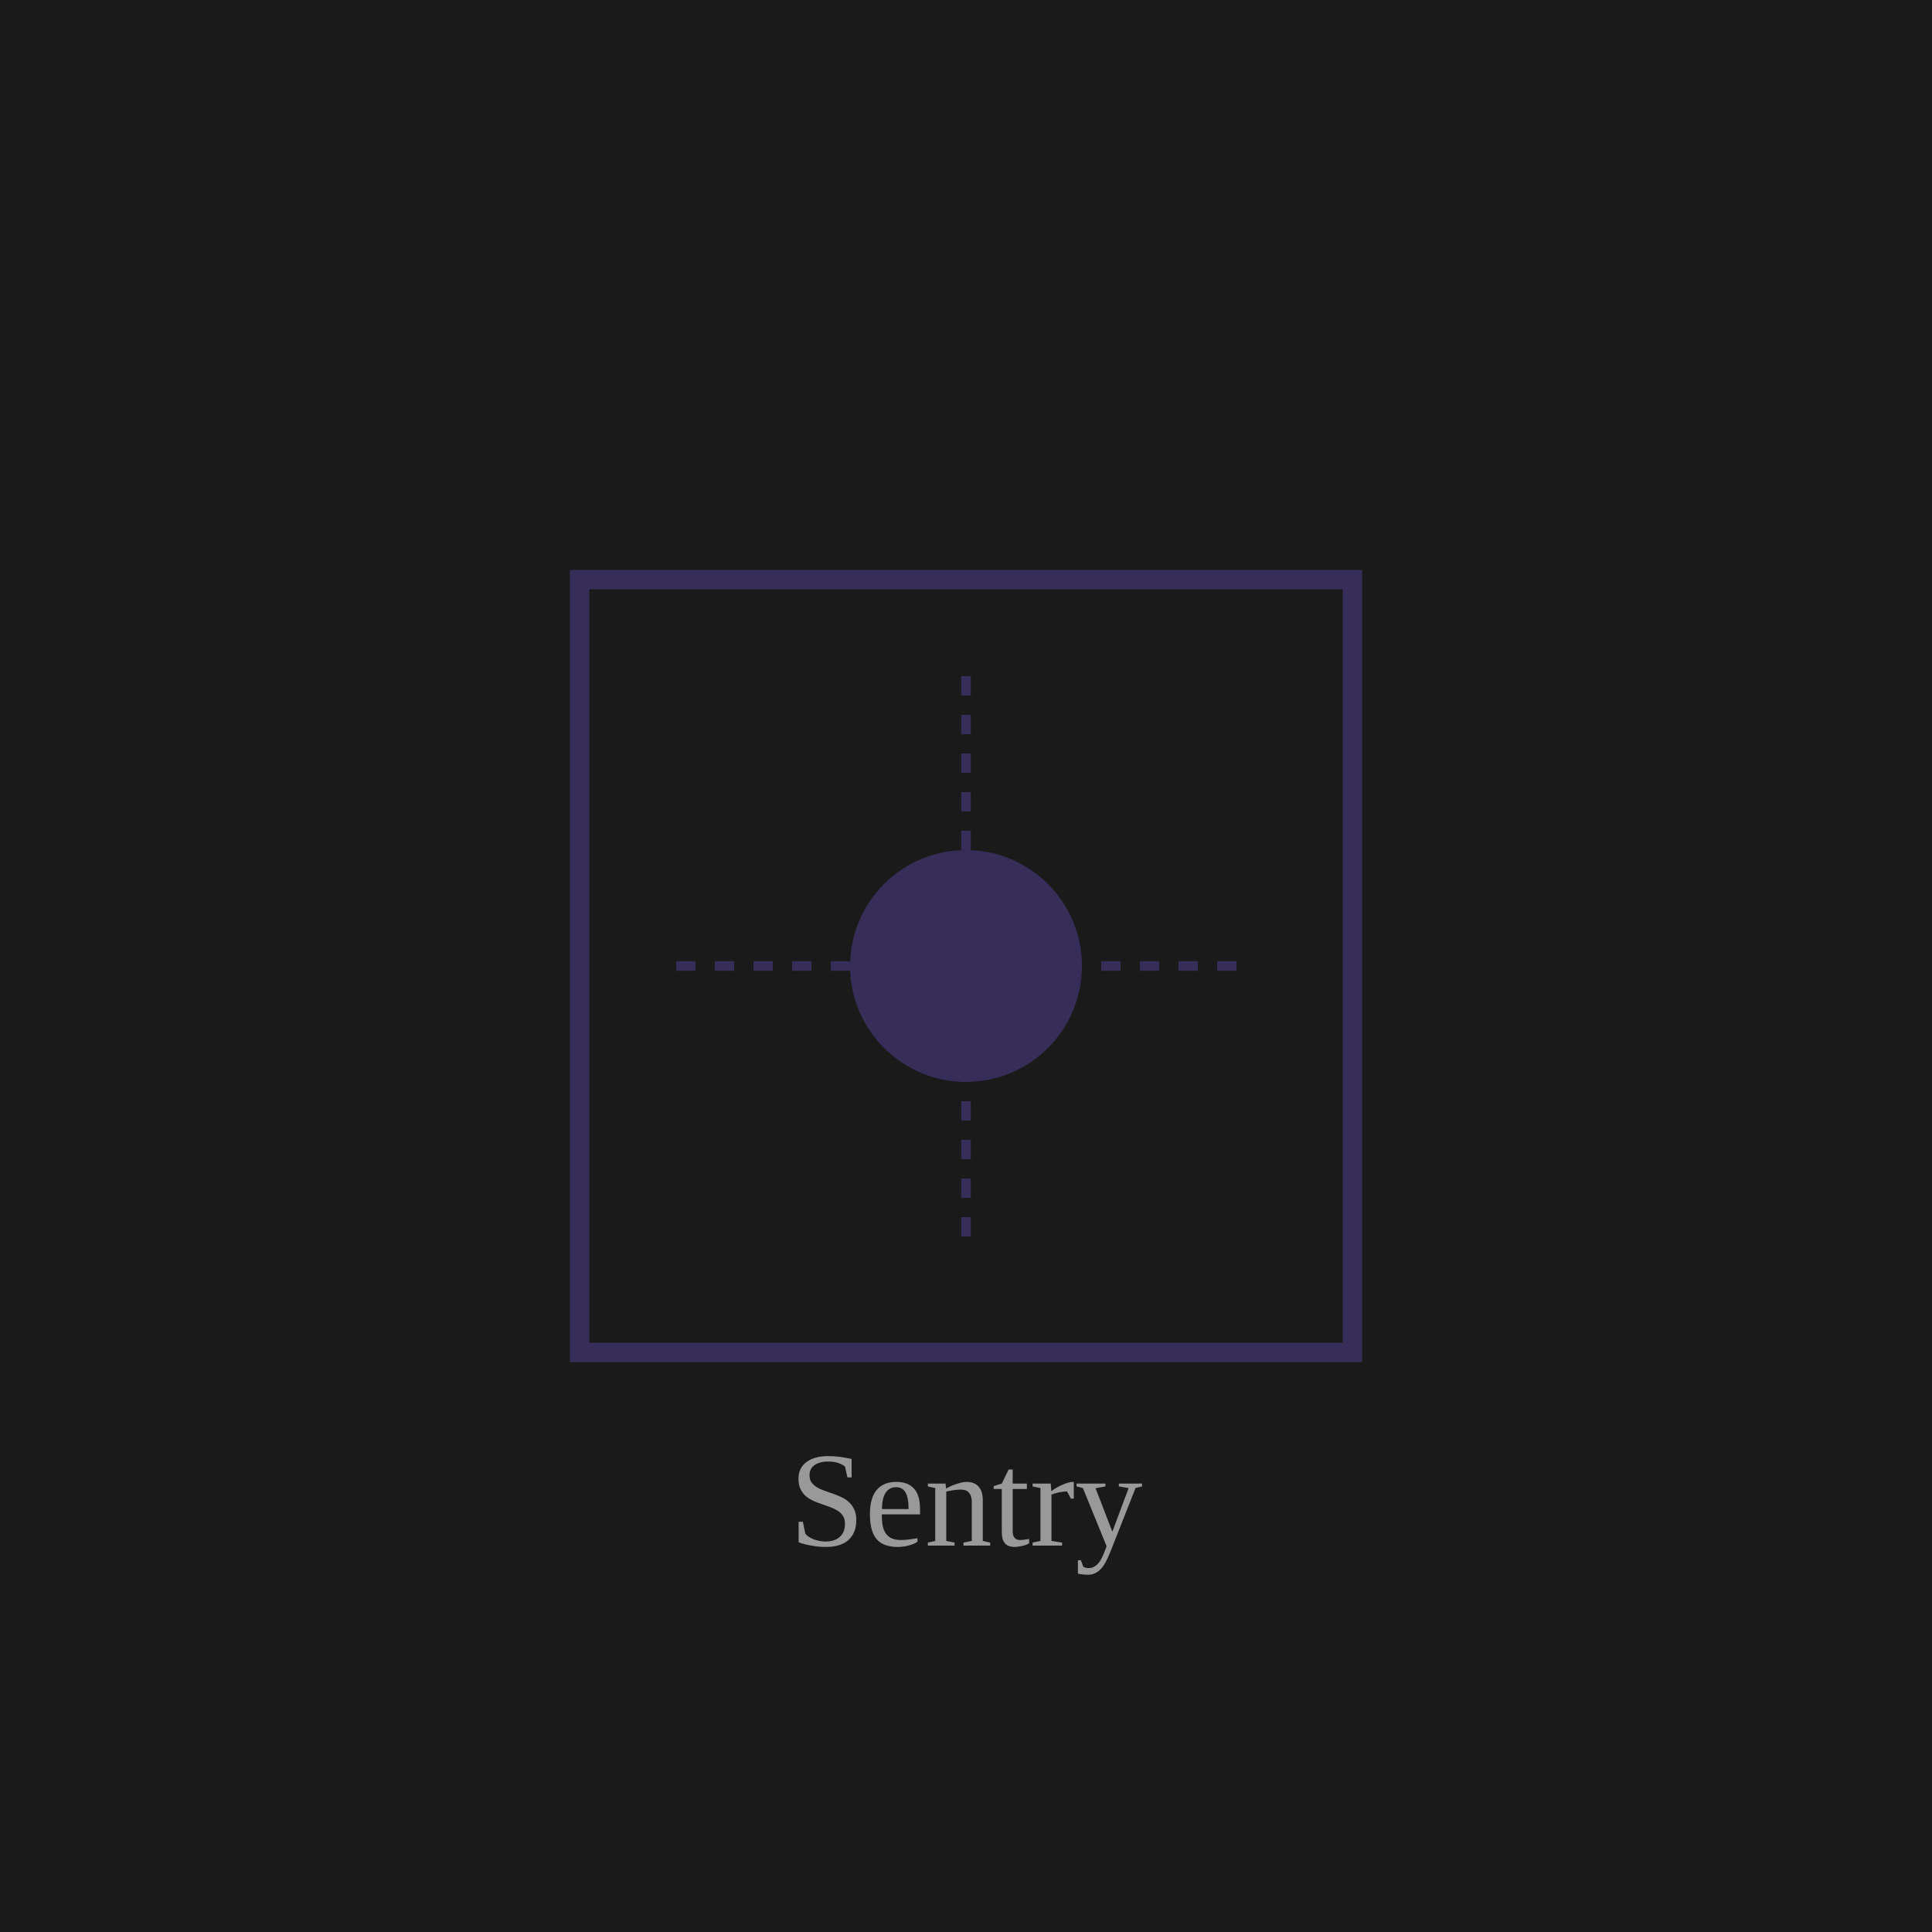
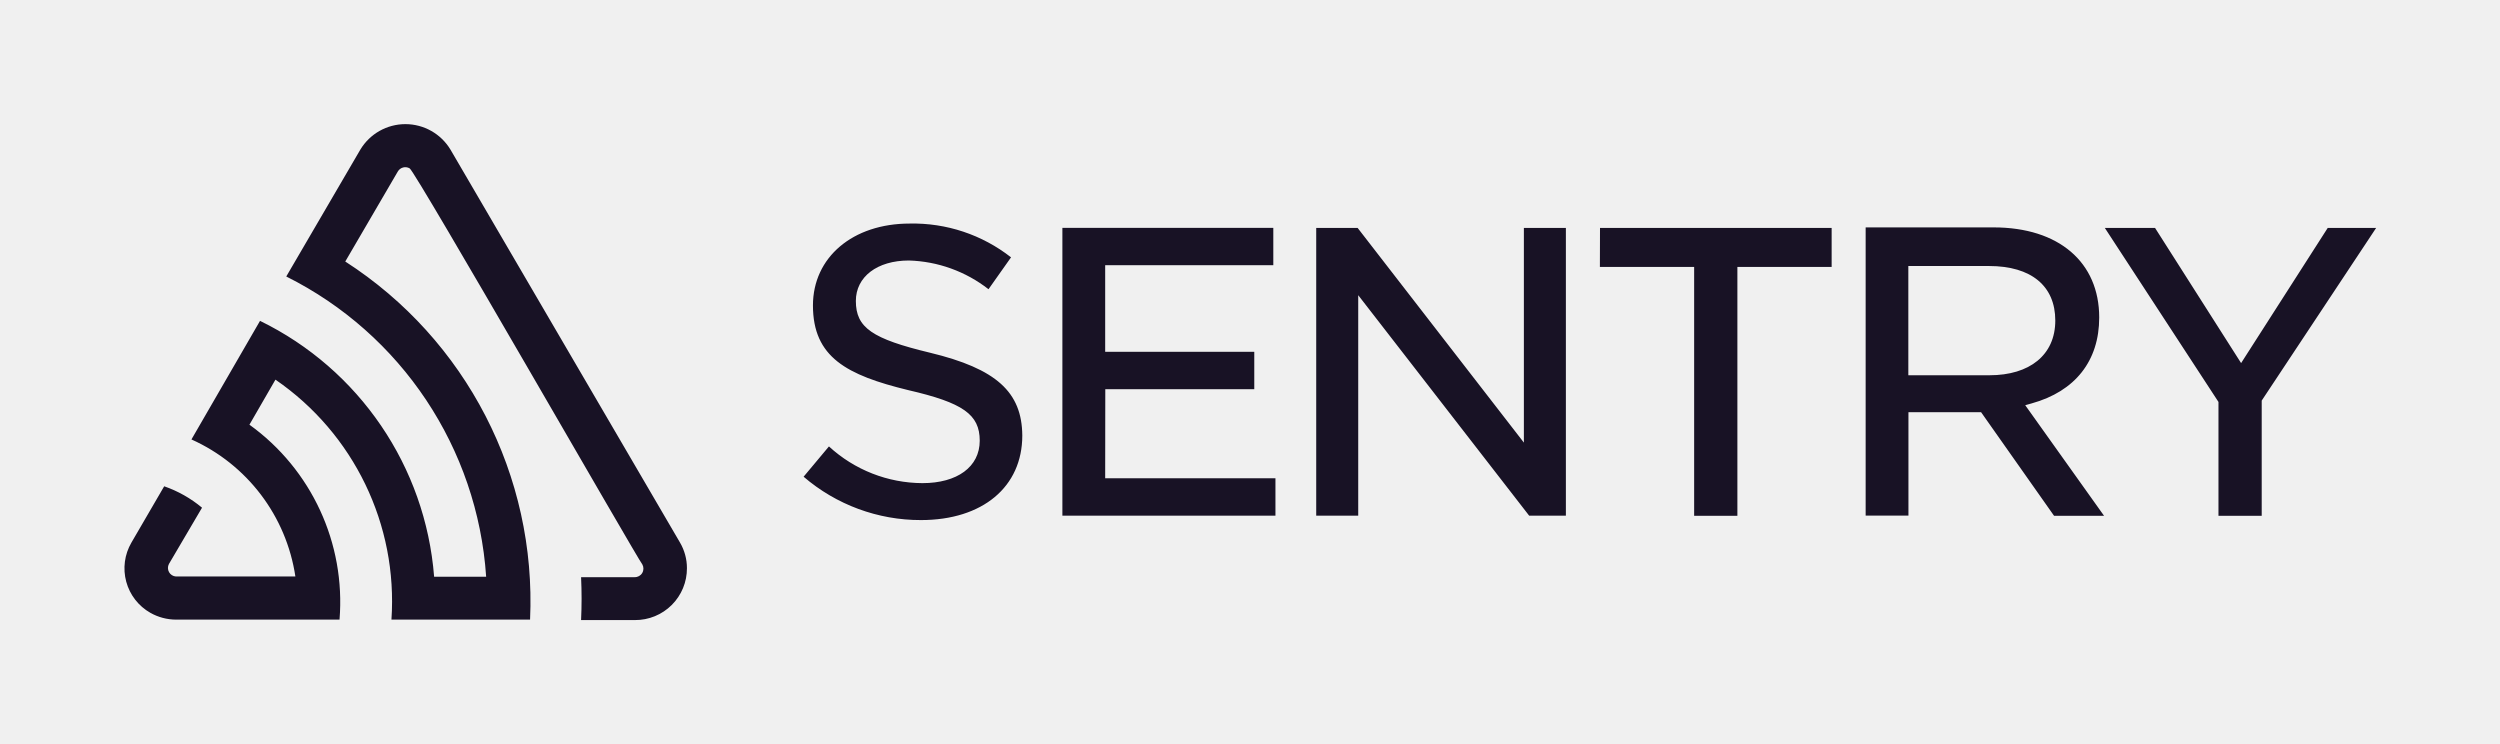
- <svg xmlns="http://www.w3.org/2000/svg" viewBox="0 0 200 200">
-   <rect width="200" height="200" fill="#1a1a1a" />
-   <rect x="60" y="60" width="80" height="80" fill="none" stroke="#362d59" stroke-width="2" />
-   <circle cx="100" cy="100" r="12" fill="#362d59" />
-   <path d="M 100 70 L 100 130 M 70 100 L 130 100" stroke="#362d59" stroke-width="1" stroke-dasharray="2,2" />
-   <text x="100" y="160" font-size="14" text-anchor="middle" fill="#999">Sentry</text>
+ <svg xmlns="http://www.w3.org/2000/svg" viewBox="0 0 222 66" width="400" height="119" aria-hidden="true" class="__sntry__" style="background-color: rgb(255, 255, 255);">
+   <defs>
+     <style type="text/css">@media (prefers-color-scheme: dark) {svg.__sntry__ { background-color: #181225 !important; }path.__sntry__ { fill: #ffffff !important; }}</style>
+   </defs>
+   <path d="M29,2.26a4.67,4.67,0,0,0-8,0L14.42,13.53A32.21,32.21,0,0,1,32.17,40.19H27.55A27.68,27.68,0,0,0,12.09,17.47L6,28a15.92,15.92,0,0,1,9.23,12.17H4.62A.76.76,0,0,1,4,39.06l2.94-5a10.74,10.74,0,0,0-3.36-1.9l-2.91,5a4.54,4.54,0,0,0,1.69,6.24A4.66,4.66,0,0,0,4.62,44H19.15a19.4,19.4,0,0,0-8-17.31l2.31-4A23.87,23.87,0,0,1,23.76,44H36.07a35.88,35.88,0,0,0-16.41-31.8l4.67-8a.77.77,0,0,1,1.05-.27c.53.29,20.29,34.77,20.66,35.17a.76.76,0,0,1-.68,1.13H40.6q.09,1.91,0,3.81h4.78A4.59,4.59,0,0,0,50,39.43a4.49,4.49,0,0,0-.62-2.28Z M124.32,28.28,109.56,9.22h-3.68V34.77h3.73V15.19l15.18,19.58h3.26V9.22h-3.73ZM87.15,23.54h13.23V20.22H87.14V12.53h14.93V9.21H83.34V34.77h18.92V31.45H87.14ZM71.59,20.3h0C66.44,19.06,65,18.08,65,15.7c0-2.14,1.89-3.59,4.71-3.59a12.06,12.06,0,0,1,7.07,2.55l2-2.83a14.1,14.1,0,0,0-9-3c-5.06,0-8.59,3-8.59,7.27,0,4.6,3,6.19,8.46,7.52C74.51,24.74,76,25.78,76,28.11s-2,3.77-5.09,3.77a12.34,12.34,0,0,1-8.3-3.26l-2.25,2.69a15.94,15.94,0,0,0,10.42,3.85c5.48,0,9-2.95,9-7.51C79.75,23.79,77.47,21.72,71.59,20.3ZM195.7,9.22l-7.69,12-7.64-12h-4.46L186,24.67V34.78h3.84V24.55L200,9.22Zm-64.63,3.46h8.37v22.1h3.84V12.68h8.37V9.22H131.08ZM169.41,24.8c3.86-1.07,6-3.77,6-7.63,0-4.91-3.59-8-9.38-8H154.67V34.76h3.8V25.58h6.45l6.48,9.2h4.44l-7-9.82Zm-10.95-2.5V12.6h7.17c3.74,0,5.88,1.77,5.88,4.84s-2.29,4.86-5.84,4.86Z" transform="translate(11, 11)" fill="#181225" class="__sntry__" />
</svg>
